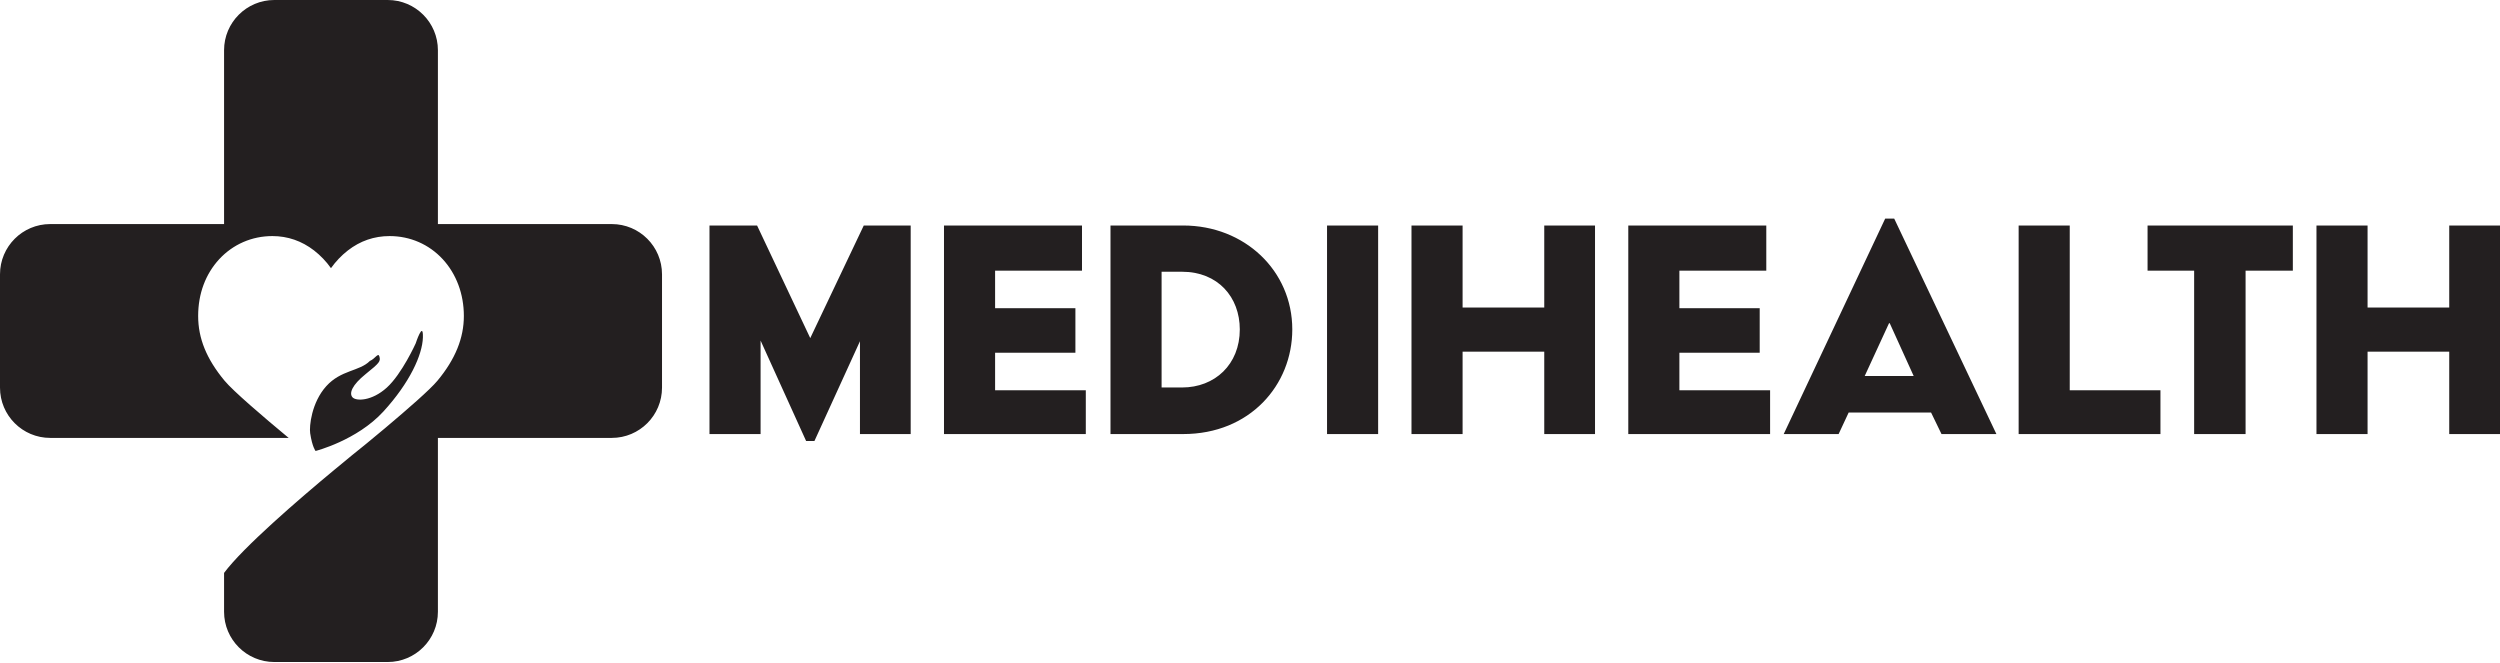
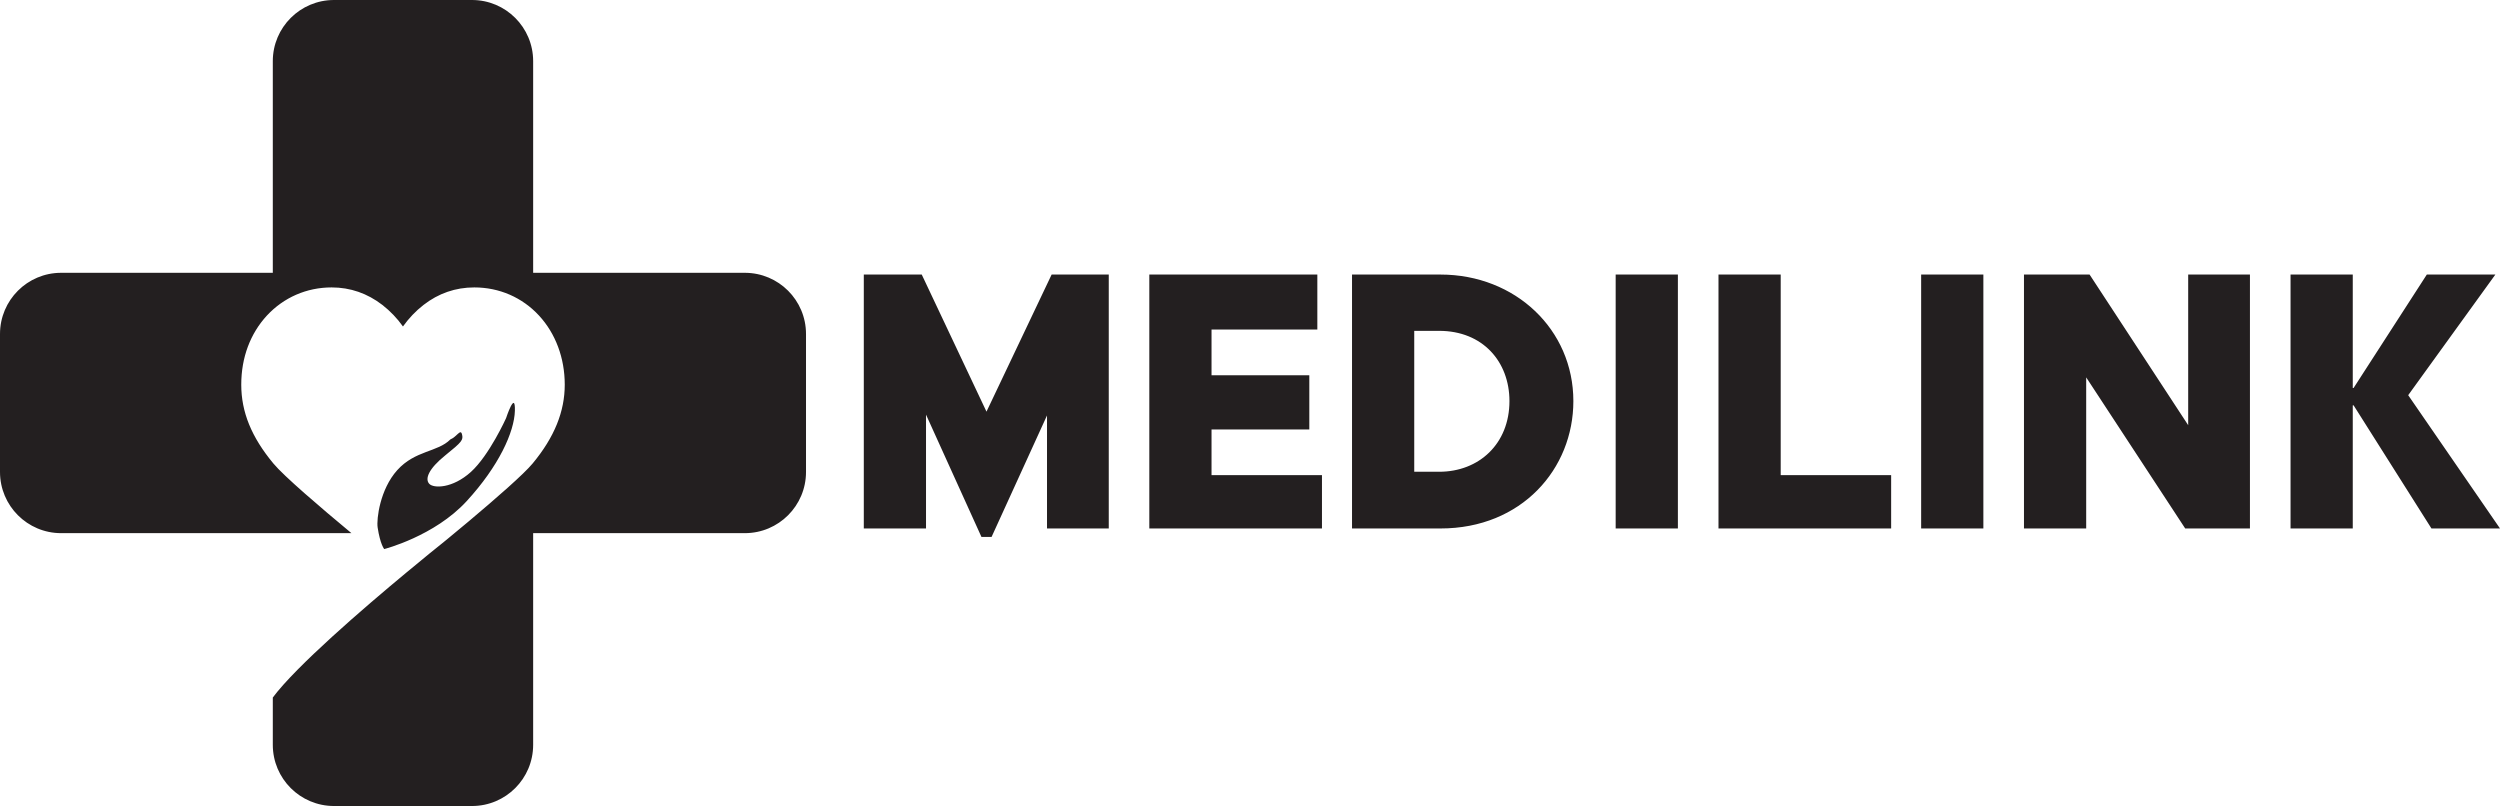
- <svg xmlns="http://www.w3.org/2000/svg" id="Layer_2" data-name="Layer 2" viewBox="0 0 591.45 156.62">
+ <svg xmlns="http://www.w3.org/2000/svg" id="Layer_2" data-name="Layer 2" viewBox="0 0 485.79 156.62">
  <defs>
    <style>
      .cls-1 {
        fill: #231f20;
      }
    </style>
  </defs>
-   <g id="Layer_2-2" data-name="Layer 2">
-     <path class="cls-1" d="M167.84,53.35h11.27l12.58,26.64,12.66-26.64h11.1v49.34h-12v-21.96l-10.77,23.6h-1.97l-10.77-23.76v22.12h-12.09v-49.34ZM223.34,53.35h32.64v10.69h-20.56v8.88h19v10.53h-19v8.88h21.46v10.36h-33.55v-49.34ZM262.72,53.35h17.19c14.55,0,25.82,10.69,25.82,24.59,0,13.16-10.03,24.75-25.82,24.75h-17.19v-49.34ZM279.66,91.67c7.73,0,13.65-5.43,13.65-13.73,0-7.65-5.18-13.65-13.65-13.65h-4.85v27.38h4.85ZM313.95,53.35h12.09v49.34h-12.09v-49.34ZM333.93,53.35h12.09v19.41h19.32v-19.41h12.01v49.34h-12.01v-19.49h-19.32v19.49h-12.09v-49.34ZM385.23,53.35h32.64v10.69h-20.56v8.88h19v10.53h-19v8.88h21.46v10.36h-33.55v-49.34ZM445.99,51.71h2.14l24.18,50.98h-12.99l-2.47-5.1h-19.49l-2.38,5.1h-12.99l24.01-50.98ZM452.74,88.96l-5.67-12.5h-.16l-5.76,12.5h11.59ZM477.57,53.35h12.09v38.98h21.46v10.36h-33.55v-49.34ZM519.09,64.04h-11.02v-10.69h34.37v10.69h-11.18v38.65h-12.17v-38.65ZM548.03,53.35h12.09v19.41h19.32v-19.41h12.01v49.34h-12.01v-19.49h-19.32v19.49h-12.09v-49.34ZM144.73,53.01h-41.13V11.88c0-6.56-5.32-11.88-11.88-11.88h-26.82c-6.56,0-11.89,5.32-11.89,11.88v41.13H11.88c-6.56,0-11.88,5.32-11.88,11.89v26.81c0,6.57,5.32,11.89,11.88,11.89h56.41c-6.12-5.08-13.15-11.1-15.17-13.54-4.26-5.13-6.24-10-6.24-15.31s1.77-9.94,4.98-13.43c3.27-3.52,7.73-5.47,12.58-5.47,3.63,0,6.94,1.15,9.87,3.41,1.52,1.19,2.87,2.59,3.99,4.18,1.13-1.58,2.46-2.99,3.99-4.18,2.92-2.27,6.24-3.41,9.88-3.41,4.86,0,9.32,1.95,12.57,5.47,3.22,3.49,5,8.25,5,13.43s-1.98,10.18-6.24,15.31c-1.72,2.08-7.06,6.74-12.39,11.22-1.46,1.22-2.91,2.43-4.29,3.56,0,0-.07.06-.21.17-.15.12-.37.29-.65.53-1.21.96-3.57,2.87-6.53,5.34-.09.07-.18.14-.27.22-.03.02-.07.05-.1.08-8.51,7.06-21.54,18.3-26.05,24.36v9.19c0,6.57,5.33,11.89,11.89,11.89h26.82c6.56,0,11.88-5.32,11.88-11.89v-41.13h41.13c6.57,0,11.89-5.32,11.89-11.89v-26.81c0-6.57-5.32-11.89-11.89-11.89ZM74.66,106.69s9.75-2.48,16.02-9.31c6.26-6.83,9.26-13.44,9.37-17.56s-1.71,1.43-1.71,1.43c0,0-3.26,7.22-6.83,10.45s-7.28,3.24-8.12,2.29-.12-2.89,3.15-5.52c3.27-2.63,3.51-2.98,3.23-4.09s-1,.5-2.26,1.01c-2.47,2.49-6.82,2.09-10.32,5.97s-4.05,9.51-3.81,11.13c.5,3.29,1.27,4.19,1.27,4.19Z" />
+   <g id="Layer_1-2" data-name="Layer 1">
+     <path class="cls-1" d="M167.84,53.35h11.27l12.58,26.64,12.66-26.64h11.1v49.34h-12v-21.96l-10.77,23.6h-1.97l-10.77-23.76v22.12h-12.09v-49.34ZM223.34,53.35h32.64v10.69h-20.56v8.88h19v10.53h-19v8.88h21.46v10.36h-33.55v-49.34ZM262.72,53.35h17.19c14.55,0,25.82,10.69,25.82,24.59,0,13.16-10.03,24.75-25.82,24.75h-17.19v-49.34ZM279.66,91.67c7.73,0,13.65-5.43,13.65-13.73,0-7.65-5.18-13.65-13.65-13.65h-4.85v27.38h4.85ZM313.95,53.35h12.09v49.34h-12.09v-49.34ZM333.93,53.35h12.09v38.98h21.46v10.36h-33.55v-49.34ZM373.31,53.35h12.09v49.34h-12.09v-49.34ZM393.29,53.35h12.75l19.16,29.27v-29.27h12v49.34h-12.58l-19.24-29.36v29.36h-12.09v-49.34ZM445.09,53.35h12.09v22.04h.16l14.23-22.04h13.32l-16.94,23.44,17.84,25.9h-13.32l-15.13-23.93h-.16v23.93h-12.09v-49.34ZM144.73,53.01h-41.13V11.88c0-6.56-5.32-11.88-11.88-11.88h-26.82c-6.56,0-11.89,5.32-11.89,11.88v41.13H11.88c-6.56,0-11.88,5.32-11.88,11.89v26.81c0,6.57,5.32,11.89,11.88,11.89h56.41c-6.12-5.08-13.15-11.1-15.17-13.54-4.26-5.13-6.24-10-6.24-15.31s1.77-9.94,4.98-13.43c3.27-3.52,7.73-5.47,12.58-5.47,3.63,0,6.94,1.15,9.87,3.41,1.52,1.19,2.87,2.59,3.99,4.18,1.13-1.58,2.46-2.99,3.99-4.18,2.92-2.27,6.24-3.41,9.88-3.41,4.86,0,9.32,1.95,12.57,5.47,3.22,3.49,5,8.25,5,13.43s-1.98,10.18-6.24,15.31c-1.72,2.08-7.06,6.74-12.39,11.22-1.46,1.22-2.91,2.43-4.29,3.56,0,0-.07.06-.21.17-.15.12-.37.29-.65.53-1.21.96-3.57,2.87-6.53,5.34-.09.07-.18.14-.27.22-.03.02-.07.05-.1.08-8.51,7.06-21.54,18.3-26.05,24.36v9.19c0,6.57,5.33,11.89,11.89,11.89h26.82c6.56,0,11.88-5.32,11.88-11.89v-41.13h41.13c6.57,0,11.89-5.32,11.89-11.89v-26.81c0-6.57-5.32-11.89-11.89-11.89ZM74.66,106.69s9.75-2.48,16.02-9.31,9.26-13.44,9.37-17.56-1.71,1.43-1.71,1.43c0,0-3.26,7.22-6.83,10.45s-7.28,3.24-8.12,2.29-.12-2.89,3.15-5.52,3.51-2.98,3.23-4.09-1,.5-2.26,1.01c-2.47,2.49-6.82,2.09-10.32,5.97-3.36,3.74-4.05,9.51-3.81,11.13.5,3.29,1.27,4.19,1.27,4.19Z" />
  </g>
</svg>
